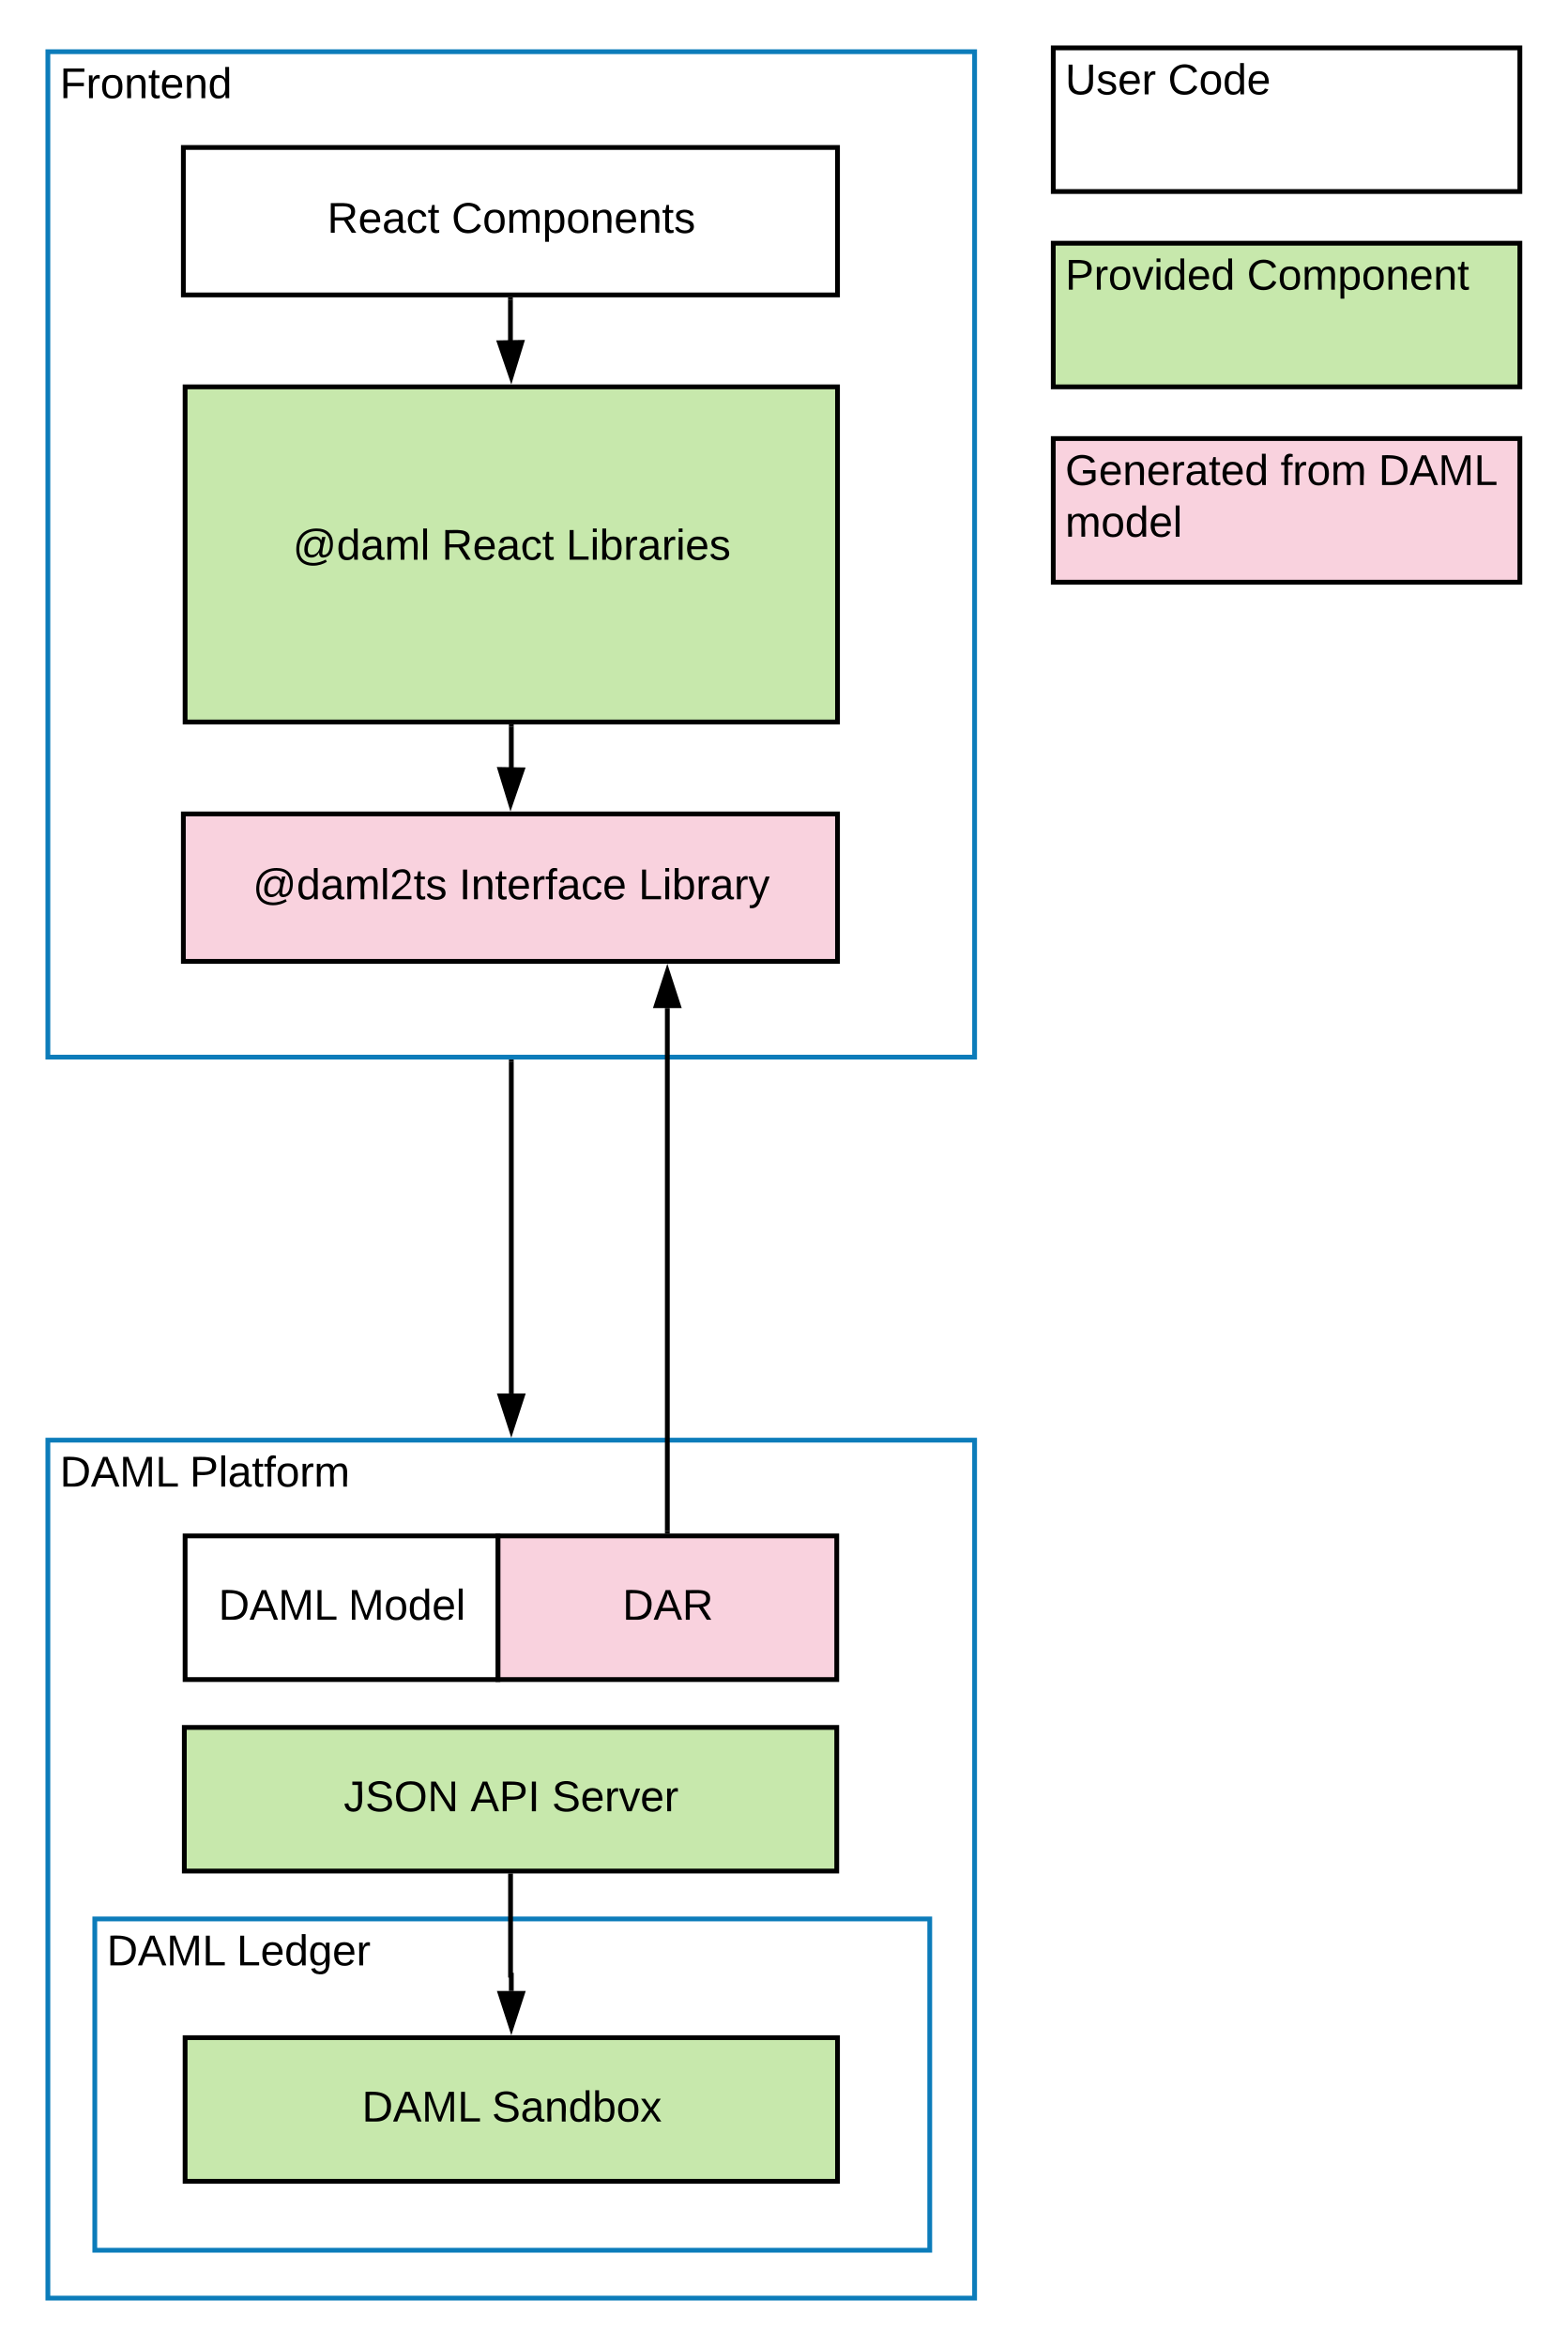
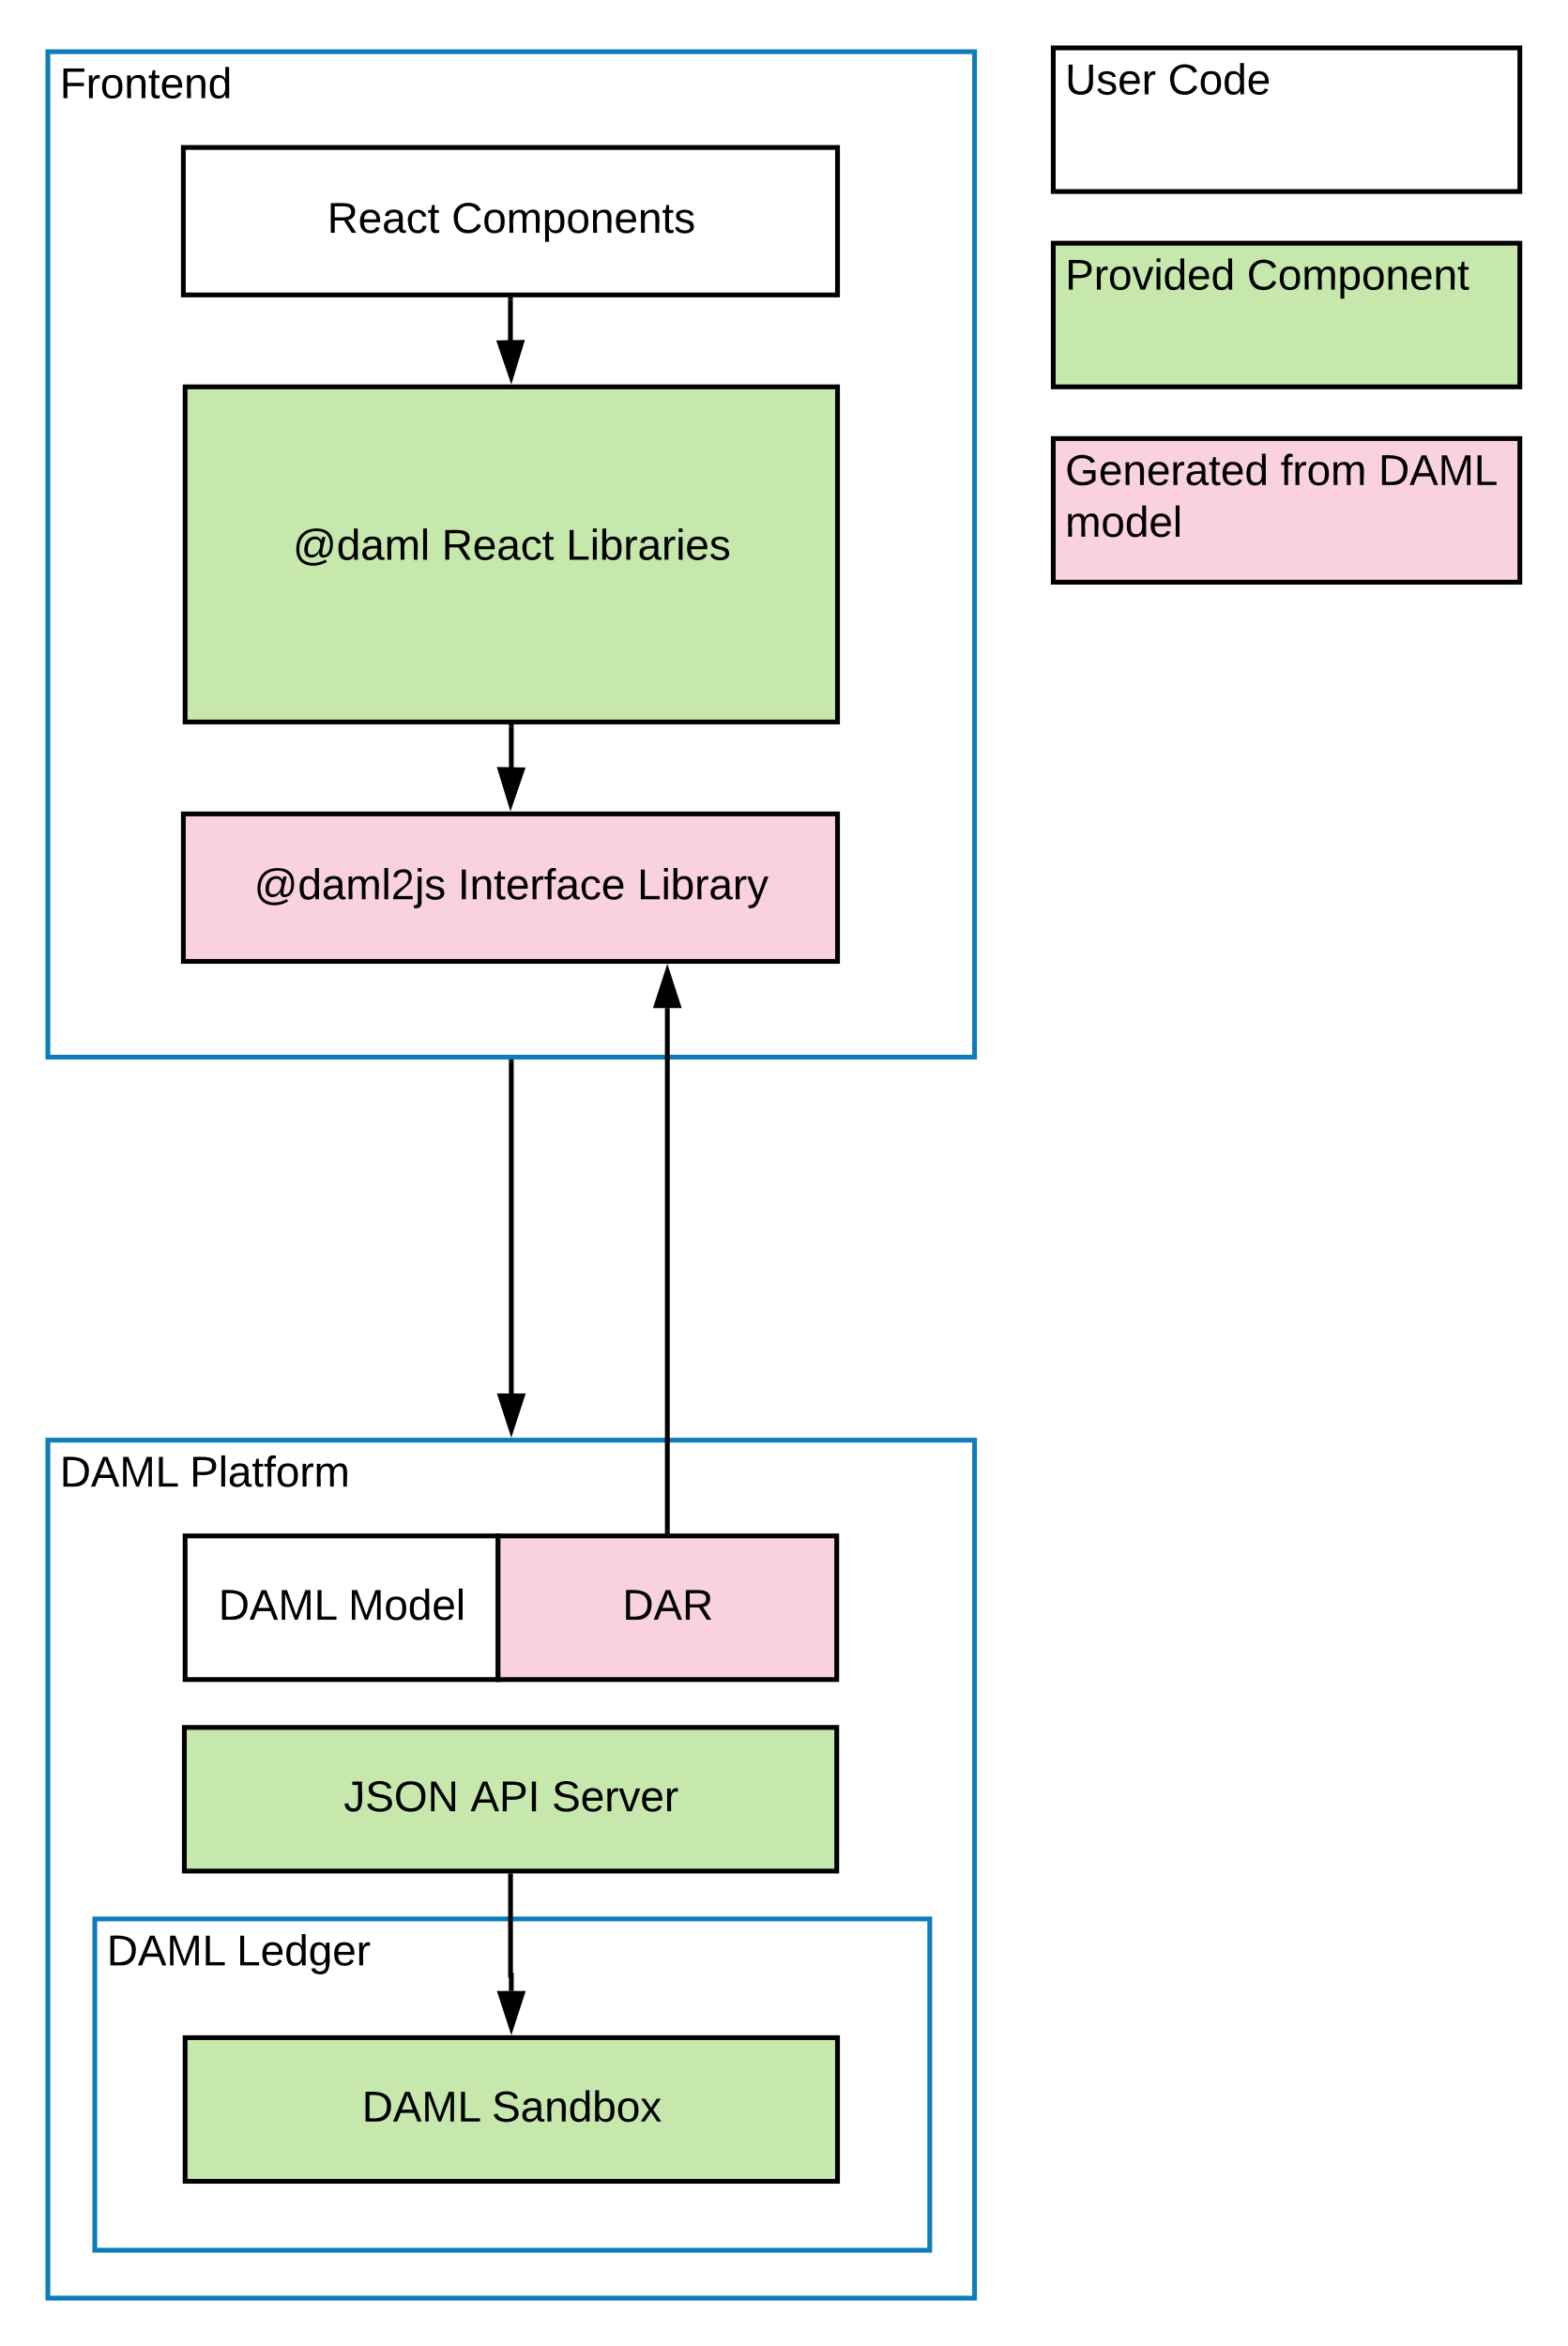
<svg xmlns="http://www.w3.org/2000/svg" xmlns:ns1="lucid" xmlns:xlink="http://www.w3.org/1999/xlink" width="654.92" height="980">
  <g transform="translate(-280 1200)" ns1:page-tab-id="0_0">
    <path d="M0-1259.2h1870.4V64H0z" fill="#fff" />
    <path d="M300-598.4h387.14V-240H300z" stroke="#0c7cba" stroke-width="2" fill="#fff" />
    <use xlink:href="#a" transform="matrix(1,0,0,1,305,-593.4) translate(0 14.4)" />
    <use xlink:href="#b" transform="matrix(1,0,0,1,305,-593.4) translate(54.25 14.4)" />
    <path d="M319.6-398.4h348.8V-260H319.6z" stroke="#0c7cba" stroke-width="2" fill="#fff" />
    <use xlink:href="#a" transform="matrix(1,0,0,1,324.6,-393.4) translate(0 14.4)" />
    <use xlink:href="#c" transform="matrix(1,0,0,1,324.6,-393.4) translate(54.25 14.4)" />
    <path d="M357.33-348.8h272.54v60H357.33z" stroke="#000" stroke-width="2" fill="#c7e8ac" />
    <use xlink:href="#a" transform="matrix(1,0,0,1,362.3293,-343.8) translate(68.875 30.025)" />
    <use xlink:href="#d" transform="matrix(1,0,0,1,362.3293,-343.8) translate(123.125 30.025)" />
    <path d="M357-478.4h272.55v60H357z" stroke="#000" stroke-width="2" fill="#c7e8ac" />
    <use xlink:href="#e" transform="matrix(1,0,0,1,362.0122,-473.4) translate(61.575 30.025)" />
    <use xlink:href="#f" transform="matrix(1,0,0,1,362.0122,-473.4) translate(114.525 30.025)" />
    <use xlink:href="#g" transform="matrix(1,0,0,1,362.0122,-473.4) translate(148.525 30.025)" />
    <path d="M300-1178.4h387.14v420H300z" stroke="#0c7cba" stroke-width="2" fill="#fff" />
    <use xlink:href="#h" transform="matrix(1,0,0,1,305,-1173.4) translate(0 14.4)" />
    <path d="M356.6-860h273.27v61.6H356.6z" stroke="#000" stroke-width="2" fill="#f9d2de" />
-     <use xlink:href="#i" transform="matrix(1,0,0,1,361.6122,-855) translate(24.025 30.65)" />
-     <use xlink:href="#j" transform="matrix(1,0,0,1,361.6122,-855) translate(110.175 30.65)" />
-     <use xlink:href="#k" transform="matrix(1,0,0,1,361.6122,-855) translate(185.125 30.65)" />
+     <use xlink:href="#i" transform="matrix(1,0,0,1,361.6122,-855) translate(24.55 30.65)" />
+     <use xlink:href="#j" transform="matrix(1,0,0,1,361.6122,-855) translate(109.65 30.65)" />
+     <use xlink:href="#k" transform="matrix(1,0,0,1,361.6122,-855) translate(184.6 30.65)" />
    <path d="M357.33-1038.4h272.54v140H357.33z" stroke="#000" stroke-width="2" fill="#c7e8ac" />
    <use xlink:href="#l" transform="matrix(1,0,0,1,362.3293,-1033.4) translate(40.05 67.2125)" />
    <use xlink:href="#m" transform="matrix(1,0,0,1,362.3293,-1033.4) translate(102.2 67.2125)" />
    <use xlink:href="#n" transform="matrix(1,0,0,1,362.3293,-1033.4) translate(154.15 67.2125)" />
    <path d="M356.6-1138.4h273.27v61.6H356.6z" stroke="#000" stroke-width="2" fill="#fff" />
    <use xlink:href="#o" transform="matrix(1,0,0,1,361.6122,-1133.4) translate(55.075 30.65)" />
    <use xlink:href="#p" transform="matrix(1,0,0,1,361.6122,-1133.4) translate(107.025 30.65)" />
    <path d="M488-558.4h141.55v60H488z" stroke="#000" stroke-width="2" fill="#f9d2de" />
    <use xlink:href="#q" transform="matrix(1,0,0,1,493,-553.4) translate(47.05 30.025)" />
    <path d="M720-1180h194.92v60H720z" stroke="#000" stroke-width="2" fill="#fff" />
    <use xlink:href="#r" transform="matrix(1,0,0,1,725,-1175) translate(0 14.4)" />
    <use xlink:href="#s" transform="matrix(1,0,0,1,725,-1175) translate(42.9 14.4)" />
    <path d="M720-1098.4h194.92v60H720z" stroke="#000" stroke-width="2" fill="#c7e8ac" />
    <use xlink:href="#t" transform="matrix(1,0,0,1,725,-1093.4) translate(0 14.4)" />
    <use xlink:href="#u" transform="matrix(1,0,0,1,725,-1093.4) translate(75.9 14.4)" />
    <path d="M493.6-896.4v17.2h-.06" stroke="#000" stroke-width="2" fill="none" />
    <path d="M494.6-896.37h-2v-1.03h2z" />
    <path d="M493.3-864.24l-4.4-14.34 9.27.16z" stroke="#000" stroke-width="2" />
    <path d="M493.28-416.4v41.5h.32v6.6" stroke="#000" stroke-width="2" fill="none" />
    <path d="M494.28-416.37h-2v-1.03h2z" />
    <path d="M493.6-353.04l-4.64-14.26h9.28z" stroke="#000" stroke-width="2" />
    <path d="M493.24-1074.8v17.2h.06" stroke="#000" stroke-width="2" fill="none" />
    <path d="M494.24-1074.77h-2v-1.03h2z" />
    <path d="M493.55-1042.64l-4.87-14.18 9.26-.16z" stroke="#000" stroke-width="2" />
    <path d="M720-1016.8h194.92v60H720z" stroke="#000" stroke-width="2" fill="#f9d2de" />
    <g>
      <use xlink:href="#v" transform="matrix(1,0,0,1,725,-1011.8) translate(0 14.4)" />
      <use xlink:href="#w" transform="matrix(1,0,0,1,725,-1011.8) translate(89.95 14.4)" />
      <use xlink:href="#x" transform="matrix(1,0,0,1,725,-1011.8) translate(130.85 14.4)" />
      <use xlink:href="#y" transform="matrix(1,0,0,1,725,-1011.8) translate(0 36)" />
    </g>
    <path d="M493.6-756.4v138.5" stroke="#000" stroke-width="2" fill="none" />
    <path d="M494.6-756.37h-2v-1.03h2z" />
    <path d="M493.6-602.64l-4.64-14.26h9.28z" stroke="#000" stroke-width="2" />
    <path d="M558.78-560.4v-218.5" stroke="#000" stroke-width="2" fill="none" />
    <path d="M559.78-559.4h-2v-1.03h2z" />
    <path d="M558.78-794.16l4.63 14.26h-9.26z" stroke="#000" stroke-width="2" />
    <path d="M357.33-558.4H488v60H357.33z" stroke="#000" stroke-width="2" fill="#fff" />
    <g>
      <use xlink:href="#a" transform="matrix(1,0,0,1,362.3293,-553.4) translate(8.925 30.025)" />
      <use xlink:href="#z" transform="matrix(1,0,0,1,362.3293,-553.4) translate(63.175 30.025)" />
    </g>
    <defs>
      <path d="M30-248c118-7 216 8 213 122C240-48 200 0 122 0H30v-248zM63-27c89 8 146-16 146-99s-60-101-146-95v194" id="A" />
      <path d="M205 0l-28-72H64L36 0H1l101-248h38L239 0h-34zm-38-99l-47-123c-12 45-31 82-46 123h93" id="B" />
      <path d="M240 0l2-218c-23 76-54 145-80 218h-23L58-218 59 0H30v-248h44l77 211c21-75 51-140 76-211h43V0h-30" id="C" />
      <path d="M30 0v-248h33v221h125V0H30" id="D" />
      <g id="a">
        <use transform="matrix(0.05,0,0,0.05,0,0)" xlink:href="#A" />
        <use transform="matrix(0.05,0,0,0.05,12.95,0)" xlink:href="#B" />
        <use transform="matrix(0.05,0,0,0.05,24.95,0)" xlink:href="#C" />
        <use transform="matrix(0.05,0,0,0.05,39.9,0)" xlink:href="#D" />
      </g>
      <path d="M30-248c87 1 191-15 191 75 0 78-77 80-158 76V0H30v-248zm33 125c57 0 124 11 124-50 0-59-68-47-124-48v98" id="E" />
      <path d="M24 0v-261h32V0H24" id="F" />
      <path d="M141-36C126-15 110 5 73 4 37 3 15-17 15-53c-1-64 63-63 125-63 3-35-9-54-41-54-24 1-41 7-42 31l-33-3c5-37 33-52 76-52 45 0 72 20 72 64v82c-1 20 7 32 28 27v20c-31 9-61-2-59-35zM48-53c0 20 12 33 32 33 41-3 63-29 60-74-43 2-92-5-92 41" id="G" />
      <path d="M59-47c-2 24 18 29 38 22v24C64 9 27 4 27-40v-127H5v-23h24l9-43h21v43h35v23H59v120" id="H" />
      <path d="M101-234c-31-9-42 10-38 44h38v23H63V0H32v-167H5v-23h27c-7-52 17-82 69-68v24" id="I" />
      <path d="M100-194c62-1 85 37 85 99 1 63-27 99-86 99S16-35 15-95c0-66 28-99 85-99zM99-20c44 1 53-31 53-75 0-43-8-75-51-75s-53 32-53 75 10 74 51 75" id="J" />
      <path d="M114-163C36-179 61-72 57 0H25l-1-190h30c1 12-1 29 2 39 6-27 23-49 58-41v29" id="K" />
      <path d="M210-169c-67 3-38 105-44 169h-31v-121c0-29-5-50-35-48C34-165 62-65 56 0H25l-1-190h30c1 10-1 24 2 32 10-44 99-50 107 0 11-21 27-35 58-36 85-2 47 119 55 194h-31v-121c0-29-5-49-35-48" id="L" />
      <g id="b">
        <use transform="matrix(0.05,0,0,0.05,0,0)" xlink:href="#E" />
        <use transform="matrix(0.05,0,0,0.05,12,0)" xlink:href="#F" />
        <use transform="matrix(0.05,0,0,0.05,15.95,0)" xlink:href="#G" />
        <use transform="matrix(0.05,0,0,0.05,25.95,0)" xlink:href="#H" />
        <use transform="matrix(0.05,0,0,0.05,30.95,0)" xlink:href="#I" />
        <use transform="matrix(0.05,0,0,0.05,35.95,0)" xlink:href="#J" />
        <use transform="matrix(0.05,0,0,0.05,45.95,0)" xlink:href="#K" />
        <use transform="matrix(0.05,0,0,0.05,51.9,0)" xlink:href="#L" />
      </g>
      <path d="M100-194c63 0 86 42 84 106H49c0 40 14 67 53 68 26 1 43-12 49-29l28 8c-11 28-37 45-77 45C44 4 14-33 15-96c1-61 26-98 85-98zm52 81c6-60-76-77-97-28-3 7-6 17-6 28h103" id="M" />
      <path d="M85-194c31 0 48 13 60 33l-1-100h32l1 261h-30c-2-10 0-23-3-31C134-8 116 4 85 4 32 4 16-35 15-94c0-66 23-100 70-100zm9 24c-40 0-46 34-46 75 0 40 6 74 45 74 42 0 51-32 51-76 0-42-9-74-50-73" id="N" />
      <path d="M177-190C167-65 218 103 67 71c-23-6-38-20-44-43l32-5c15 47 100 32 89-28v-30C133-14 115 1 83 1 29 1 15-40 15-95c0-56 16-97 71-98 29-1 48 16 59 35 1-10 0-23 2-32h30zM94-22c36 0 50-32 50-73 0-42-14-75-50-75-39 0-46 34-46 75s6 73 46 73" id="O" />
      <g id="c">
        <use transform="matrix(0.05,0,0,0.05,0,0)" xlink:href="#D" />
        <use transform="matrix(0.05,0,0,0.05,10,0)" xlink:href="#M" />
        <use transform="matrix(0.05,0,0,0.05,20,0)" xlink:href="#N" />
        <use transform="matrix(0.05,0,0,0.05,30,0)" xlink:href="#O" />
        <use transform="matrix(0.05,0,0,0.05,40,0)" xlink:href="#M" />
        <use transform="matrix(0.05,0,0,0.05,50,0)" xlink:href="#K" />
      </g>
      <path d="M185-189c-5-48-123-54-124 2 14 75 158 14 163 119 3 78-121 87-175 55-17-10-28-26-33-46l33-7c5 56 141 63 141-1 0-78-155-14-162-118-5-82 145-84 179-34 5 7 8 16 11 25" id="P" />
      <path d="M117-194c89-4 53 116 60 194h-32v-121c0-31-8-49-39-48C34-167 62-67 57 0H25l-1-190h30c1 10-1 24 2 32 11-22 29-35 61-36" id="Q" />
      <path d="M115-194c53 0 69 39 70 98 0 66-23 100-70 100C84 3 66-7 56-30L54 0H23l1-261h32v101c10-23 28-34 59-34zm-8 174c40 0 45-34 45-75 0-40-5-75-45-74-42 0-51 32-51 76 0 43 10 73 51 73" id="R" />
      <path d="M141 0L90-78 38 0H4l68-98-65-92h35l48 74 47-74h35l-64 92 68 98h-35" id="S" />
      <g id="d">
        <use transform="matrix(0.05,0,0,0.05,0,0)" xlink:href="#P" />
        <use transform="matrix(0.05,0,0,0.05,12,0)" xlink:href="#G" />
        <use transform="matrix(0.05,0,0,0.05,22,0)" xlink:href="#Q" />
        <use transform="matrix(0.05,0,0,0.05,32,0)" xlink:href="#N" />
        <use transform="matrix(0.05,0,0,0.05,42,0)" xlink:href="#R" />
        <use transform="matrix(0.05,0,0,0.05,52,0)" xlink:href="#J" />
        <use transform="matrix(0.05,0,0,0.05,62,0)" xlink:href="#S" />
      </g>
      <path d="M153-248C145-148 188 4 80 4 36 3 13-21 6-62l32-5c4 25 16 42 43 43 27 0 39-20 39-49v-147H72v-28h81" id="T" />
      <path d="M140-251c81 0 123 46 123 126C263-46 219 4 140 4 59 4 17-45 17-125s42-126 123-126zm0 227c63 0 89-41 89-101s-29-99-89-99c-61 0-89 39-89 99S79-25 140-24" id="U" />
      <path d="M190 0L58-211 59 0H30v-248h39L202-35l-2-213h31V0h-41" id="V" />
      <g id="e">
        <use transform="matrix(0.05,0,0,0.05,0,0)" xlink:href="#T" />
        <use transform="matrix(0.05,0,0,0.05,9,0)" xlink:href="#P" />
        <use transform="matrix(0.05,0,0,0.05,21,0)" xlink:href="#U" />
        <use transform="matrix(0.05,0,0,0.05,35,0)" xlink:href="#V" />
      </g>
      <path d="M33 0v-248h34V0H33" id="W" />
      <g id="f">
        <use transform="matrix(0.05,0,0,0.05,0,0)" xlink:href="#B" />
        <use transform="matrix(0.05,0,0,0.05,12,0)" xlink:href="#E" />
        <use transform="matrix(0.05,0,0,0.05,24,0)" xlink:href="#W" />
      </g>
      <path d="M108 0H70L1-190h34L89-25l56-165h34" id="X" />
      <g id="g">
        <use transform="matrix(0.05,0,0,0.05,0,0)" xlink:href="#P" />
        <use transform="matrix(0.05,0,0,0.05,12,0)" xlink:href="#M" />
        <use transform="matrix(0.05,0,0,0.05,22,0)" xlink:href="#K" />
        <use transform="matrix(0.05,0,0,0.05,27.95,0)" xlink:href="#X" />
        <use transform="matrix(0.05,0,0,0.05,36.95,0)" xlink:href="#M" />
        <use transform="matrix(0.05,0,0,0.05,46.95,0)" xlink:href="#K" />
      </g>
      <path d="M63-220v92h138v28H63V0H30v-248h175v28H63" id="Y" />
      <g id="h">
        <use transform="matrix(0.05,0,0,0.05,0,0)" xlink:href="#Y" />
        <use transform="matrix(0.05,0,0,0.05,10.95,0)" xlink:href="#K" />
        <use transform="matrix(0.05,0,0,0.05,16.9,0)" xlink:href="#J" />
        <use transform="matrix(0.05,0,0,0.05,26.9,0)" xlink:href="#Q" />
        <use transform="matrix(0.05,0,0,0.05,36.9,0)" xlink:href="#H" />
        <use transform="matrix(0.05,0,0,0.05,41.9,0)" xlink:href="#M" />
        <use transform="matrix(0.05,0,0,0.05,51.9,0)" xlink:href="#Q" />
        <use transform="matrix(0.05,0,0,0.05,61.9,0)" xlink:href="#N" />
      </g>
      <path d="M198-261c85 0 136 45 136 128 0 61-22 111-78 115-29 2-39-18-37-44-12 23-32 44-66 44-41 0-58-28-58-68 0-60 30-105 88-108 29-1 43 15 54 32l7-28h28c-9 45-23 84-27 134-1 11 6 17 14 16 39-4 51-48 51-92 0-69-42-107-112-107-93 0-145 59-145 153C53-15 94 26 168 27c43 0 78-13 106-28l9 19c-30 18-67 32-115 32C79 50 28-1 28-86c0-107 62-175 170-175zM158-41c46 0 70-43 70-90 0-26-17-40-43-40-44 0-59 41-61 85-1 26 9 45 34 45" id="Z" />
      <path d="M101-251c82-7 93 87 43 132L82-64C71-53 59-42 53-27h129V0H18c2-99 128-94 128-182 0-28-16-43-45-43s-46 15-49 41l-32-3c6-41 34-60 81-64" id="aa" />
-       <path d="M135-143c-3-34-86-38-87 0 15 53 115 12 119 90S17 21 10-45l28-5c4 36 97 45 98 0-10-56-113-15-118-90-4-57 82-63 122-42 12 7 21 19 24 35" id="ab" />
+       <path d="M24-231v-30h32v30H24zM-9 49c24 4 33-6 33-30v-209h32V24c2 40-23 58-65 49V49" id="ab" />
+       <path d="M135-143c-3-34-86-38-87 0 15 53 115 12 119 90S17 21 10-45l28-5c4 36 97 45 98 0-10-56-113-15-118-90-4-57 82-63 122-42 12 7 21 19 24 35" id="ac" />
      <g id="i">
        <use transform="matrix(0.05,0,0,0.05,0,0)" xlink:href="#Z" />
        <use transform="matrix(0.05,0,0,0.05,18.25,0)" xlink:href="#N" />
        <use transform="matrix(0.05,0,0,0.05,28.25,0)" xlink:href="#G" />
        <use transform="matrix(0.05,0,0,0.05,38.25,0)" xlink:href="#L" />
        <use transform="matrix(0.05,0,0,0.05,53.2,0)" xlink:href="#F" />
        <use transform="matrix(0.05,0,0,0.05,57.15,0)" xlink:href="#aa" />
-         <use transform="matrix(0.05,0,0,0.05,67.15,0)" xlink:href="#H" />
-         <use transform="matrix(0.05,0,0,0.05,72.15,0)" xlink:href="#ab" />
-       </g>
-       <path d="M96-169c-40 0-48 33-48 73s9 75 48 75c24 0 41-14 43-38l32 2c-6 37-31 61-74 61-59 0-76-41-82-99-10-93 101-131 147-64 4 7 5 14 7 22l-32 3c-4-21-16-35-41-35" id="ac" />
+         <use transform="matrix(0.05,0,0,0.05,67.15,0)" xlink:href="#ab" />
+         <use transform="matrix(0.05,0,0,0.05,71.1,0)" xlink:href="#ac" />
+       </g>
+       <path d="M96-169c-40 0-48 33-48 73s9 75 48 75c24 0 41-14 43-38l32 2c-6 37-31 61-74 61-59 0-76-41-82-99-10-93 101-131 147-64 4 7 5 14 7 22l-32 3c-4-21-16-35-41-35" id="ad" />
      <g id="j">
        <use transform="matrix(0.05,0,0,0.05,0,0)" xlink:href="#W" />
        <use transform="matrix(0.05,0,0,0.05,5,0)" xlink:href="#Q" />
        <use transform="matrix(0.05,0,0,0.05,15,0)" xlink:href="#H" />
        <use transform="matrix(0.05,0,0,0.05,20,0)" xlink:href="#M" />
        <use transform="matrix(0.05,0,0,0.05,30,0)" xlink:href="#K" />
        <use transform="matrix(0.05,0,0,0.05,35.95,0)" xlink:href="#I" />
        <use transform="matrix(0.05,0,0,0.05,40.95,0)" xlink:href="#G" />
-         <use transform="matrix(0.05,0,0,0.05,50.95,0)" xlink:href="#ac" />
+         <use transform="matrix(0.05,0,0,0.05,50.95,0)" xlink:href="#ad" />
        <use transform="matrix(0.05,0,0,0.05,59.95,0)" xlink:href="#M" />
      </g>
-       <path d="M24-231v-30h32v30H24zM24 0v-190h32V0H24" id="ad" />
-       <path d="M179-190L93 31C79 59 56 82 12 73V49c39 6 53-20 64-50L1-190h34L92-34l54-156h33" id="ae" />
+       <path d="M24-231v-30h32v30H24zM24 0v-190h32V0H24" id="ae" />
+       <path d="M179-190L93 31C79 59 56 82 12 73V49c39 6 53-20 64-50L1-190h34L92-34l54-156h33" id="af" />
      <g id="k">
        <use transform="matrix(0.05,0,0,0.05,0,0)" xlink:href="#D" />
-         <use transform="matrix(0.05,0,0,0.05,10,0)" xlink:href="#ad" />
+         <use transform="matrix(0.05,0,0,0.05,10,0)" xlink:href="#ae" />
        <use transform="matrix(0.05,0,0,0.05,13.95,0)" xlink:href="#R" />
        <use transform="matrix(0.05,0,0,0.05,23.95,0)" xlink:href="#K" />
        <use transform="matrix(0.05,0,0,0.05,29.9,0)" xlink:href="#G" />
        <use transform="matrix(0.05,0,0,0.05,39.9,0)" xlink:href="#K" />
-         <use transform="matrix(0.05,0,0,0.05,45.85,0)" xlink:href="#ae" />
+         <use transform="matrix(0.05,0,0,0.05,45.85,0)" xlink:href="#af" />
      </g>
      <g id="l">
        <use transform="matrix(0.05,0,0,0.05,0,0)" xlink:href="#Z" />
        <use transform="matrix(0.05,0,0,0.05,18.25,0)" xlink:href="#N" />
        <use transform="matrix(0.05,0,0,0.05,28.25,0)" xlink:href="#G" />
        <use transform="matrix(0.05,0,0,0.05,38.25,0)" xlink:href="#L" />
        <use transform="matrix(0.05,0,0,0.05,53.2,0)" xlink:href="#F" />
      </g>
-       <path d="M233-177c-1 41-23 64-60 70L243 0h-38l-65-103H63V0H30v-248c88 3 205-21 203 71zM63-129c60-2 137 13 137-47 0-61-80-42-137-45v92" id="af" />
+       <path d="M233-177c-1 41-23 64-60 70L243 0h-38l-65-103H63V0H30v-248c88 3 205-21 203 71zM63-129c60-2 137 13 137-47 0-61-80-42-137-45v92" id="ag" />
      <g id="m">
-         <use transform="matrix(0.05,0,0,0.05,0,0)" xlink:href="#af" />
+         <use transform="matrix(0.05,0,0,0.05,0,0)" xlink:href="#ag" />
        <use transform="matrix(0.05,0,0,0.05,12.95,0)" xlink:href="#M" />
        <use transform="matrix(0.05,0,0,0.05,22.95,0)" xlink:href="#G" />
-         <use transform="matrix(0.05,0,0,0.05,32.95,0)" xlink:href="#ac" />
+         <use transform="matrix(0.05,0,0,0.05,32.95,0)" xlink:href="#ad" />
        <use transform="matrix(0.05,0,0,0.05,41.95,0)" xlink:href="#H" />
      </g>
      <g id="n">
        <use transform="matrix(0.05,0,0,0.05,0,0)" xlink:href="#D" />
-         <use transform="matrix(0.05,0,0,0.05,10,0)" xlink:href="#ad" />
+         <use transform="matrix(0.05,0,0,0.05,10,0)" xlink:href="#ae" />
        <use transform="matrix(0.05,0,0,0.05,13.95,0)" xlink:href="#R" />
        <use transform="matrix(0.05,0,0,0.05,23.95,0)" xlink:href="#K" />
        <use transform="matrix(0.05,0,0,0.05,29.9,0)" xlink:href="#G" />
        <use transform="matrix(0.05,0,0,0.05,39.9,0)" xlink:href="#K" />
-         <use transform="matrix(0.05,0,0,0.05,45.85,0)" xlink:href="#ad" />
+         <use transform="matrix(0.05,0,0,0.05,45.85,0)" xlink:href="#ae" />
        <use transform="matrix(0.05,0,0,0.05,49.8,0)" xlink:href="#M" />
-         <use transform="matrix(0.05,0,0,0.05,59.8,0)" xlink:href="#ab" />
+         <use transform="matrix(0.05,0,0,0.05,59.8,0)" xlink:href="#ac" />
      </g>
      <g id="o">
-         <use transform="matrix(0.05,0,0,0.05,0,0)" xlink:href="#af" />
+         <use transform="matrix(0.05,0,0,0.05,0,0)" xlink:href="#ag" />
        <use transform="matrix(0.05,0,0,0.05,12.95,0)" xlink:href="#M" />
        <use transform="matrix(0.05,0,0,0.05,22.95,0)" xlink:href="#G" />
-         <use transform="matrix(0.05,0,0,0.05,32.95,0)" xlink:href="#ac" />
+         <use transform="matrix(0.05,0,0,0.05,32.95,0)" xlink:href="#ad" />
        <use transform="matrix(0.05,0,0,0.05,41.95,0)" xlink:href="#H" />
      </g>
-       <path d="M212-179c-10-28-35-45-73-45-59 0-87 40-87 99 0 60 29 101 89 101 43 0 62-24 78-52l27 14C228-24 195 4 139 4 59 4 22-46 18-125c-6-104 99-153 187-111 19 9 31 26 39 46" id="ag" />
-       <path d="M115-194c55 1 70 41 70 98S169 2 115 4C84 4 66-9 55-30l1 105H24l-1-265h31l2 30c10-21 28-34 59-34zm-8 174c40 0 45-34 45-75s-6-73-45-74c-42 0-51 32-51 76 0 43 10 73 51 73" id="ah" />
+       <path d="M212-179c-10-28-35-45-73-45-59 0-87 40-87 99 0 60 29 101 89 101 43 0 62-24 78-52l27 14C228-24 195 4 139 4 59 4 22-46 18-125c-6-104 99-153 187-111 19 9 31 26 39 46" id="ah" />
+       <path d="M115-194c55 1 70 41 70 98S169 2 115 4C84 4 66-9 55-30l1 105H24l-1-265h31l2 30c10-21 28-34 59-34zm-8 174c40 0 45-34 45-75s-6-73-45-74c-42 0-51 32-51 76 0 43 10 73 51 73" id="ai" />
      <g id="p">
-         <use transform="matrix(0.05,0,0,0.05,0,0)" xlink:href="#ag" />
+         <use transform="matrix(0.05,0,0,0.05,0,0)" xlink:href="#ah" />
        <use transform="matrix(0.05,0,0,0.05,12.95,0)" xlink:href="#J" />
        <use transform="matrix(0.05,0,0,0.05,22.95,0)" xlink:href="#L" />
-         <use transform="matrix(0.05,0,0,0.05,37.9,0)" xlink:href="#ah" />
+         <use transform="matrix(0.05,0,0,0.05,37.9,0)" xlink:href="#ai" />
        <use transform="matrix(0.05,0,0,0.05,47.9,0)" xlink:href="#J" />
        <use transform="matrix(0.05,0,0,0.05,57.9,0)" xlink:href="#Q" />
        <use transform="matrix(0.05,0,0,0.05,67.9,0)" xlink:href="#M" />
        <use transform="matrix(0.05,0,0,0.05,77.9,0)" xlink:href="#Q" />
        <use transform="matrix(0.05,0,0,0.05,87.9,0)" xlink:href="#H" />
-         <use transform="matrix(0.05,0,0,0.05,92.9,0)" xlink:href="#ab" />
+         <use transform="matrix(0.05,0,0,0.05,92.9,0)" xlink:href="#ac" />
      </g>
      <g id="q">
        <use transform="matrix(0.05,0,0,0.05,0,0)" xlink:href="#A" />
        <use transform="matrix(0.05,0,0,0.05,12.95,0)" xlink:href="#B" />
-         <use transform="matrix(0.05,0,0,0.05,24.95,0)" xlink:href="#af" />
-       </g>
-       <path d="M232-93c-1 65-40 97-104 97C67 4 28-28 28-90v-158h33c8 89-33 224 67 224 102 0 64-133 71-224h33v155" id="ai" />
+         <use transform="matrix(0.05,0,0,0.05,24.95,0)" xlink:href="#ag" />
+       </g>
+       <path d="M232-93c-1 65-40 97-104 97C67 4 28-28 28-90v-158h33c8 89-33 224 67 224 102 0 64-133 71-224h33v155" id="aj" />
      <g id="r">
-         <use transform="matrix(0.05,0,0,0.05,0,0)" xlink:href="#ai" />
-         <use transform="matrix(0.05,0,0,0.05,12.95,0)" xlink:href="#ab" />
+         <use transform="matrix(0.05,0,0,0.05,0,0)" xlink:href="#aj" />
+         <use transform="matrix(0.05,0,0,0.05,12.95,0)" xlink:href="#ac" />
        <use transform="matrix(0.05,0,0,0.05,21.95,0)" xlink:href="#M" />
        <use transform="matrix(0.05,0,0,0.05,31.95,0)" xlink:href="#K" />
      </g>
      <g id="s">
-         <use transform="matrix(0.05,0,0,0.05,0,0)" xlink:href="#ag" />
+         <use transform="matrix(0.05,0,0,0.05,0,0)" xlink:href="#ah" />
        <use transform="matrix(0.05,0,0,0.05,12.95,0)" xlink:href="#J" />
        <use transform="matrix(0.05,0,0,0.05,22.95,0)" xlink:href="#N" />
        <use transform="matrix(0.05,0,0,0.05,32.95,0)" xlink:href="#M" />
      </g>
      <g id="t">
        <use transform="matrix(0.05,0,0,0.05,0,0)" xlink:href="#E" />
        <use transform="matrix(0.05,0,0,0.05,12,0)" xlink:href="#K" />
        <use transform="matrix(0.05,0,0,0.05,17.95,0)" xlink:href="#J" />
        <use transform="matrix(0.05,0,0,0.05,27.95,0)" xlink:href="#X" />
-         <use transform="matrix(0.05,0,0,0.05,36.95,0)" xlink:href="#ad" />
+         <use transform="matrix(0.05,0,0,0.05,36.95,0)" xlink:href="#ae" />
        <use transform="matrix(0.05,0,0,0.05,40.9,0)" xlink:href="#N" />
        <use transform="matrix(0.05,0,0,0.05,50.9,0)" xlink:href="#M" />
        <use transform="matrix(0.05,0,0,0.05,60.9,0)" xlink:href="#N" />
      </g>
      <g id="u">
-         <use transform="matrix(0.05,0,0,0.05,0,0)" xlink:href="#ag" />
+         <use transform="matrix(0.05,0,0,0.05,0,0)" xlink:href="#ah" />
        <use transform="matrix(0.05,0,0,0.05,12.95,0)" xlink:href="#J" />
        <use transform="matrix(0.05,0,0,0.05,22.95,0)" xlink:href="#L" />
-         <use transform="matrix(0.05,0,0,0.05,37.9,0)" xlink:href="#ah" />
+         <use transform="matrix(0.05,0,0,0.05,37.9,0)" xlink:href="#ai" />
        <use transform="matrix(0.05,0,0,0.05,47.9,0)" xlink:href="#J" />
        <use transform="matrix(0.05,0,0,0.05,57.9,0)" xlink:href="#Q" />
        <use transform="matrix(0.05,0,0,0.05,67.9,0)" xlink:href="#M" />
        <use transform="matrix(0.05,0,0,0.05,77.9,0)" xlink:href="#Q" />
        <use transform="matrix(0.05,0,0,0.05,87.9,0)" xlink:href="#H" />
      </g>
-       <path d="M143 4C61 4 22-44 18-125c-5-107 100-154 193-111 17 8 29 25 37 43l-32 9c-13-25-37-40-76-40-61 0-88 39-88 99 0 61 29 100 91 101 35 0 62-11 79-27v-45h-74v-28h105v86C228-13 192 4 143 4" id="aj" />
+       <path d="M143 4C61 4 22-44 18-125c-5-107 100-154 193-111 17 8 29 25 37 43l-32 9c-13-25-37-40-76-40-61 0-88 39-88 99 0 61 29 100 91 101 35 0 62-11 79-27v-45h-74v-28h105v86C228-13 192 4 143 4" id="ak" />
      <g id="v">
-         <use transform="matrix(0.05,0,0,0.05,0,0)" xlink:href="#aj" />
+         <use transform="matrix(0.05,0,0,0.05,0,0)" xlink:href="#ak" />
        <use transform="matrix(0.05,0,0,0.05,14,0)" xlink:href="#M" />
        <use transform="matrix(0.05,0,0,0.05,24,0)" xlink:href="#Q" />
        <use transform="matrix(0.05,0,0,0.05,34,0)" xlink:href="#M" />
        <use transform="matrix(0.05,0,0,0.05,44,0)" xlink:href="#K" />
        <use transform="matrix(0.05,0,0,0.05,49.95,0)" xlink:href="#G" />
        <use transform="matrix(0.05,0,0,0.05,59.95,0)" xlink:href="#H" />
        <use transform="matrix(0.05,0,0,0.05,64.95,0)" xlink:href="#M" />
        <use transform="matrix(0.05,0,0,0.05,74.95,0)" xlink:href="#N" />
      </g>
      <g id="w">
        <use transform="matrix(0.05,0,0,0.05,0,0)" xlink:href="#I" />
        <use transform="matrix(0.05,0,0,0.05,5,0)" xlink:href="#K" />
        <use transform="matrix(0.05,0,0,0.05,10.95,0)" xlink:href="#J" />
        <use transform="matrix(0.05,0,0,0.05,20.95,0)" xlink:href="#L" />
      </g>
      <g id="x">
        <use transform="matrix(0.05,0,0,0.05,0,0)" xlink:href="#A" />
        <use transform="matrix(0.05,0,0,0.05,12.95,0)" xlink:href="#B" />
        <use transform="matrix(0.05,0,0,0.05,24.95,0)" xlink:href="#C" />
        <use transform="matrix(0.05,0,0,0.05,39.9,0)" xlink:href="#D" />
      </g>
      <g id="y">
        <use transform="matrix(0.05,0,0,0.05,0,0)" xlink:href="#L" />
        <use transform="matrix(0.05,0,0,0.05,14.95,0)" xlink:href="#J" />
        <use transform="matrix(0.05,0,0,0.05,24.95,0)" xlink:href="#N" />
        <use transform="matrix(0.05,0,0,0.05,34.95,0)" xlink:href="#M" />
        <use transform="matrix(0.05,0,0,0.05,44.95,0)" xlink:href="#F" />
      </g>
      <g id="z">
        <use transform="matrix(0.05,0,0,0.05,0,0)" xlink:href="#C" />
        <use transform="matrix(0.05,0,0,0.05,14.95,0)" xlink:href="#J" />
        <use transform="matrix(0.05,0,0,0.05,24.95,0)" xlink:href="#N" />
        <use transform="matrix(0.05,0,0,0.05,34.95,0)" xlink:href="#M" />
        <use transform="matrix(0.05,0,0,0.05,44.95,0)" xlink:href="#F" />
      </g>
    </defs>
  </g>
</svg>
